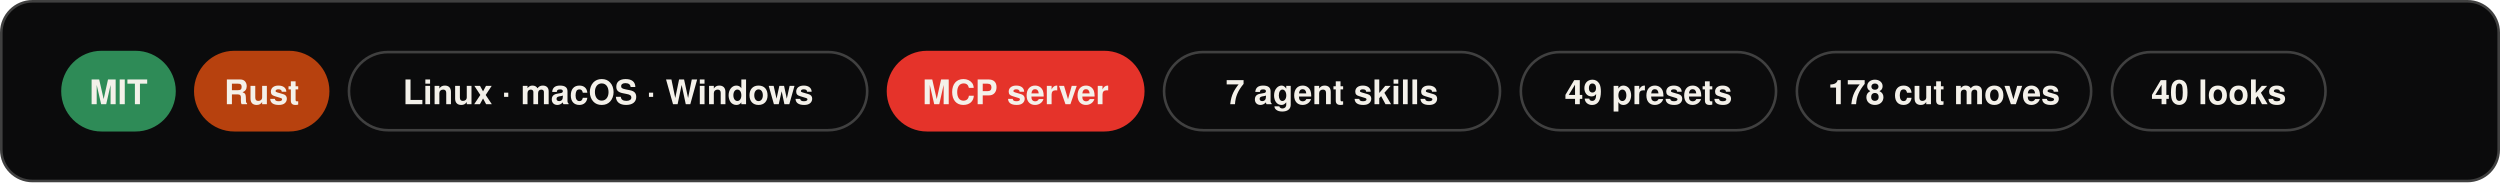
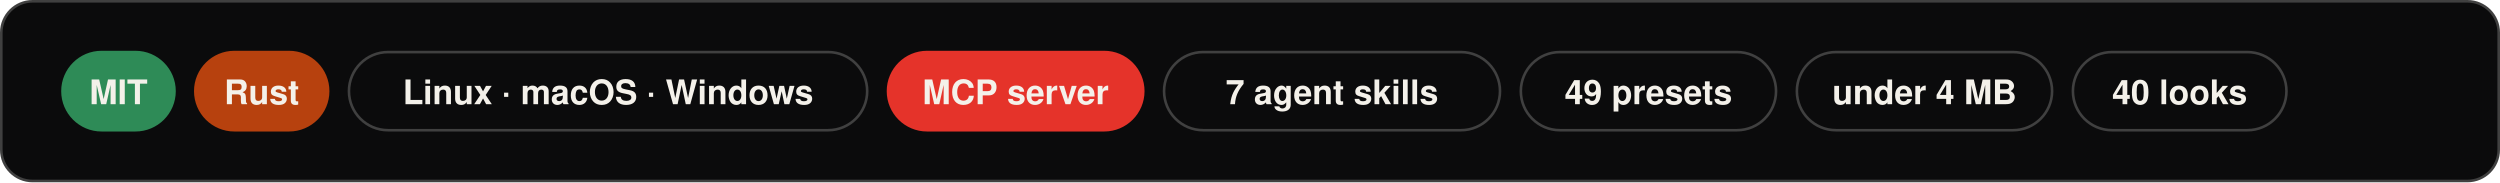
- <svg xmlns="http://www.w3.org/2000/svg" width="960" height="70" viewBox="0 0 960 70" role="img" aria-label="MIT, Rust, Linux macOS Windows, MCP server, 7 agent skills, 49 presets, 178 cut moves, 40 looks">
+ <svg xmlns="http://www.w3.org/2000/svg" width="960" height="70" viewBox="0 0 960 70" role="img" aria-label="MIT, Rust, Linux macOS Windows, MCP server, 7 agent skills, 49 presets, under 4 MB, 40 looks">
  <rect x="0.5" y="0.5" width="959" height="69" rx="12" fill="#0B0B0C" stroke="#404040" />
  <rect x="24" y="20" width="43" height="30" rx="15" fill="#2E8B57" stroke="#2E8B57" />
  <text x="45.5" y="40" font-family="Helvetica Neue, Helvetica, Arial, Liberation Sans, sans-serif" font-weight="600" font-size="13" fill="#F4F1EA" text-anchor="middle" letter-spacing="0">MIT</text>
  <rect x="75" y="20" width="51" height="30" rx="15" fill="#B7410E" stroke="#B7410E" />
  <text x="100.5" y="40" font-family="Helvetica Neue, Helvetica, Arial, Liberation Sans, sans-serif" font-weight="600" font-size="13" fill="#F4F1EA" text-anchor="middle" letter-spacing="0">Rust</text>
  <rect x="134" y="20" width="199" height="30" rx="15" fill="none" stroke="#404040" />
  <text x="233.5" y="40" font-family="Helvetica Neue, Helvetica, Arial, Liberation Sans, sans-serif" font-weight="600" font-size="13" fill="#F4F1EA" text-anchor="middle" letter-spacing="0">Linux · macOS · Windows</text>
  <rect x="341" y="20" width="98" height="30" rx="15" fill="#E5332A" stroke="#E5332A" />
  <text x="390.0" y="40" font-family="Helvetica Neue, Helvetica, Arial, Liberation Sans, sans-serif" font-weight="600" font-size="13" fill="#F4F1EA" text-anchor="middle" letter-spacing="0">MCP server</text>
  <rect x="447" y="20" width="129" height="30" rx="15" fill="none" stroke="#404040" />
  <text x="511.5" y="40" font-family="Helvetica Neue, Helvetica, Arial, Liberation Sans, sans-serif" font-weight="600" font-size="13" fill="#F4F1EA" text-anchor="middle" letter-spacing="0">7 agent skills</text>
  <rect x="584" y="20" width="98" height="30" rx="15" fill="none" stroke="#404040" />
  <text x="633.0" y="40" font-family="Helvetica Neue, Helvetica, Arial, Liberation Sans, sans-serif" font-weight="600" font-size="13" fill="#F4F1EA" text-anchor="middle" letter-spacing="0">49 presets</text>
-   <rect x="690" y="20" width="113" height="30" rx="15" fill="none" stroke="#404040" />
-   <text x="746.5" y="40" font-family="Helvetica Neue, Helvetica, Arial, Liberation Sans, sans-serif" font-weight="600" font-size="13" fill="#F4F1EA" text-anchor="middle" letter-spacing="0">178 cut moves</text>
-   <rect x="811" y="20" width="82" height="30" rx="15" fill="none" stroke="#404040" />
-   <text x="852.0" y="40" font-family="Helvetica Neue, Helvetica, Arial, Liberation Sans, sans-serif" font-weight="600" font-size="13" fill="#F4F1EA" text-anchor="middle" letter-spacing="0">40 looks</text>
+   <rect x="690" y="20" width="98" height="30" rx="15" fill="none" stroke="#404040" />
+   <text x="739.0" y="40" font-family="Helvetica Neue, Helvetica, Arial, Liberation Sans, sans-serif" font-weight="600" font-size="13" fill="#F4F1EA" text-anchor="middle" letter-spacing="0">under 4 MB</text>
+   <rect x="796" y="20" width="82" height="30" rx="15" fill="none" stroke="#404040" />
+   <text x="837.0" y="40" font-family="Helvetica Neue, Helvetica, Arial, Liberation Sans, sans-serif" font-weight="600" font-size="13" fill="#F4F1EA" text-anchor="middle" letter-spacing="0">40 looks</text>
</svg>
